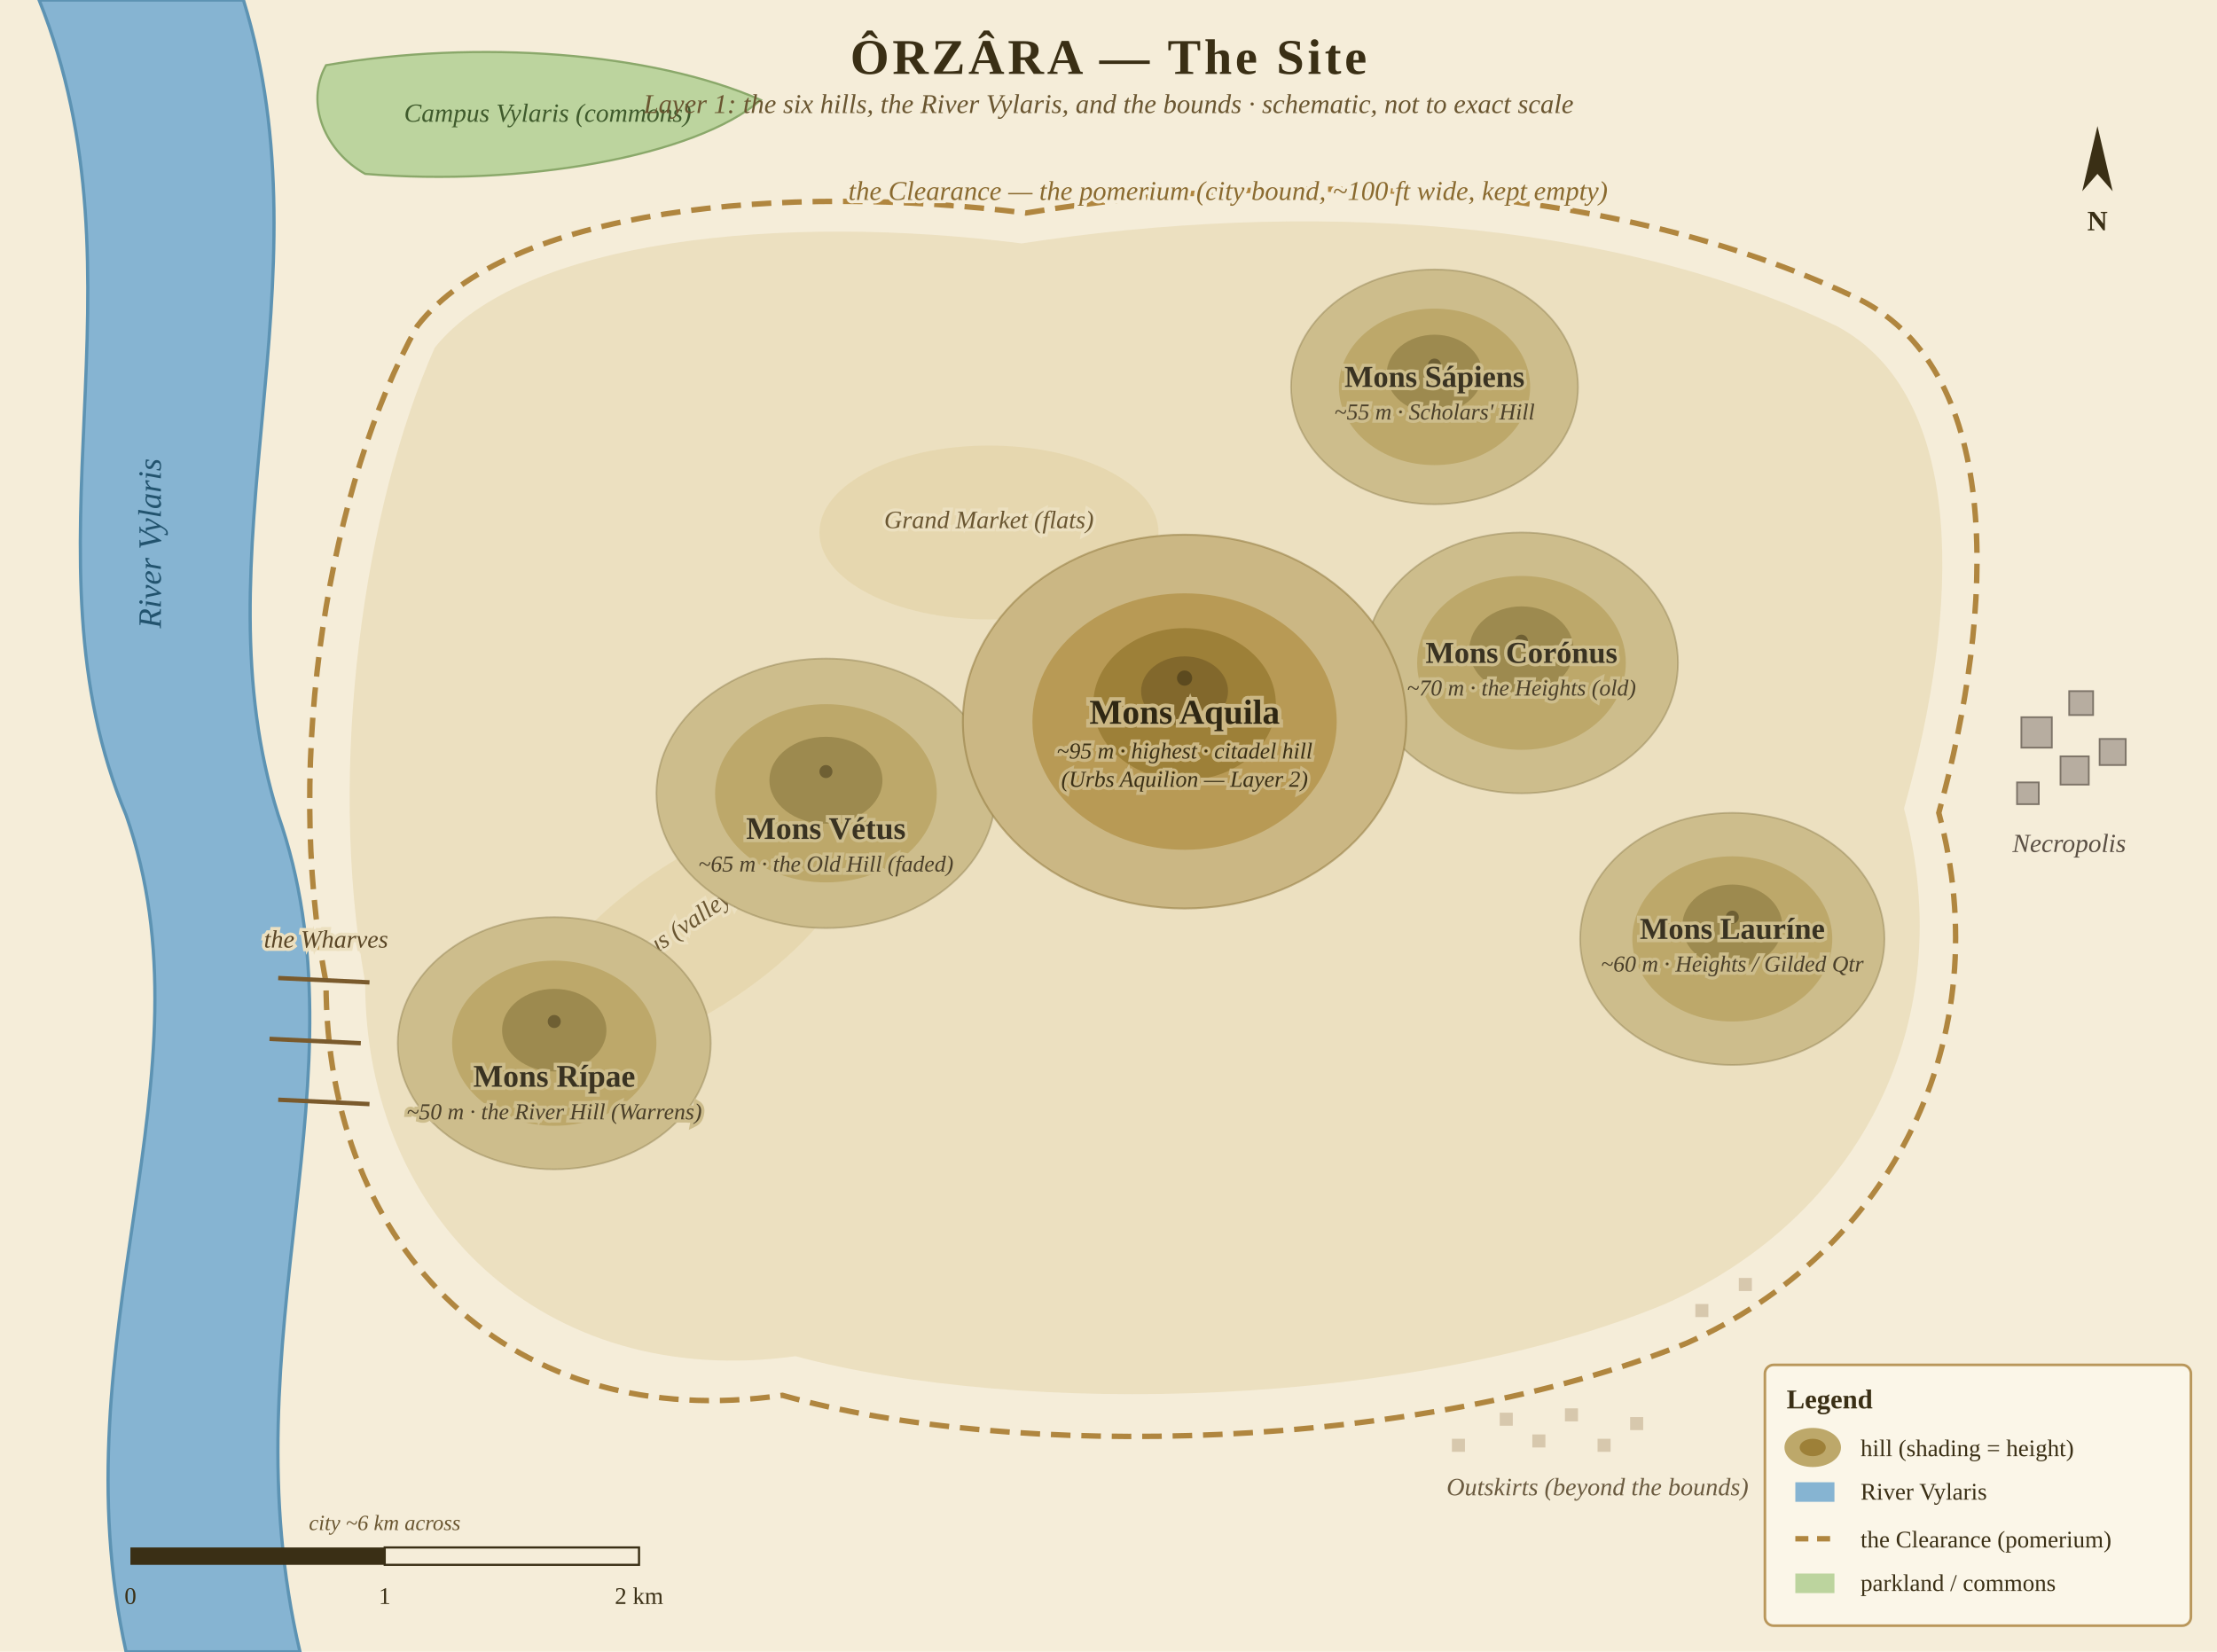
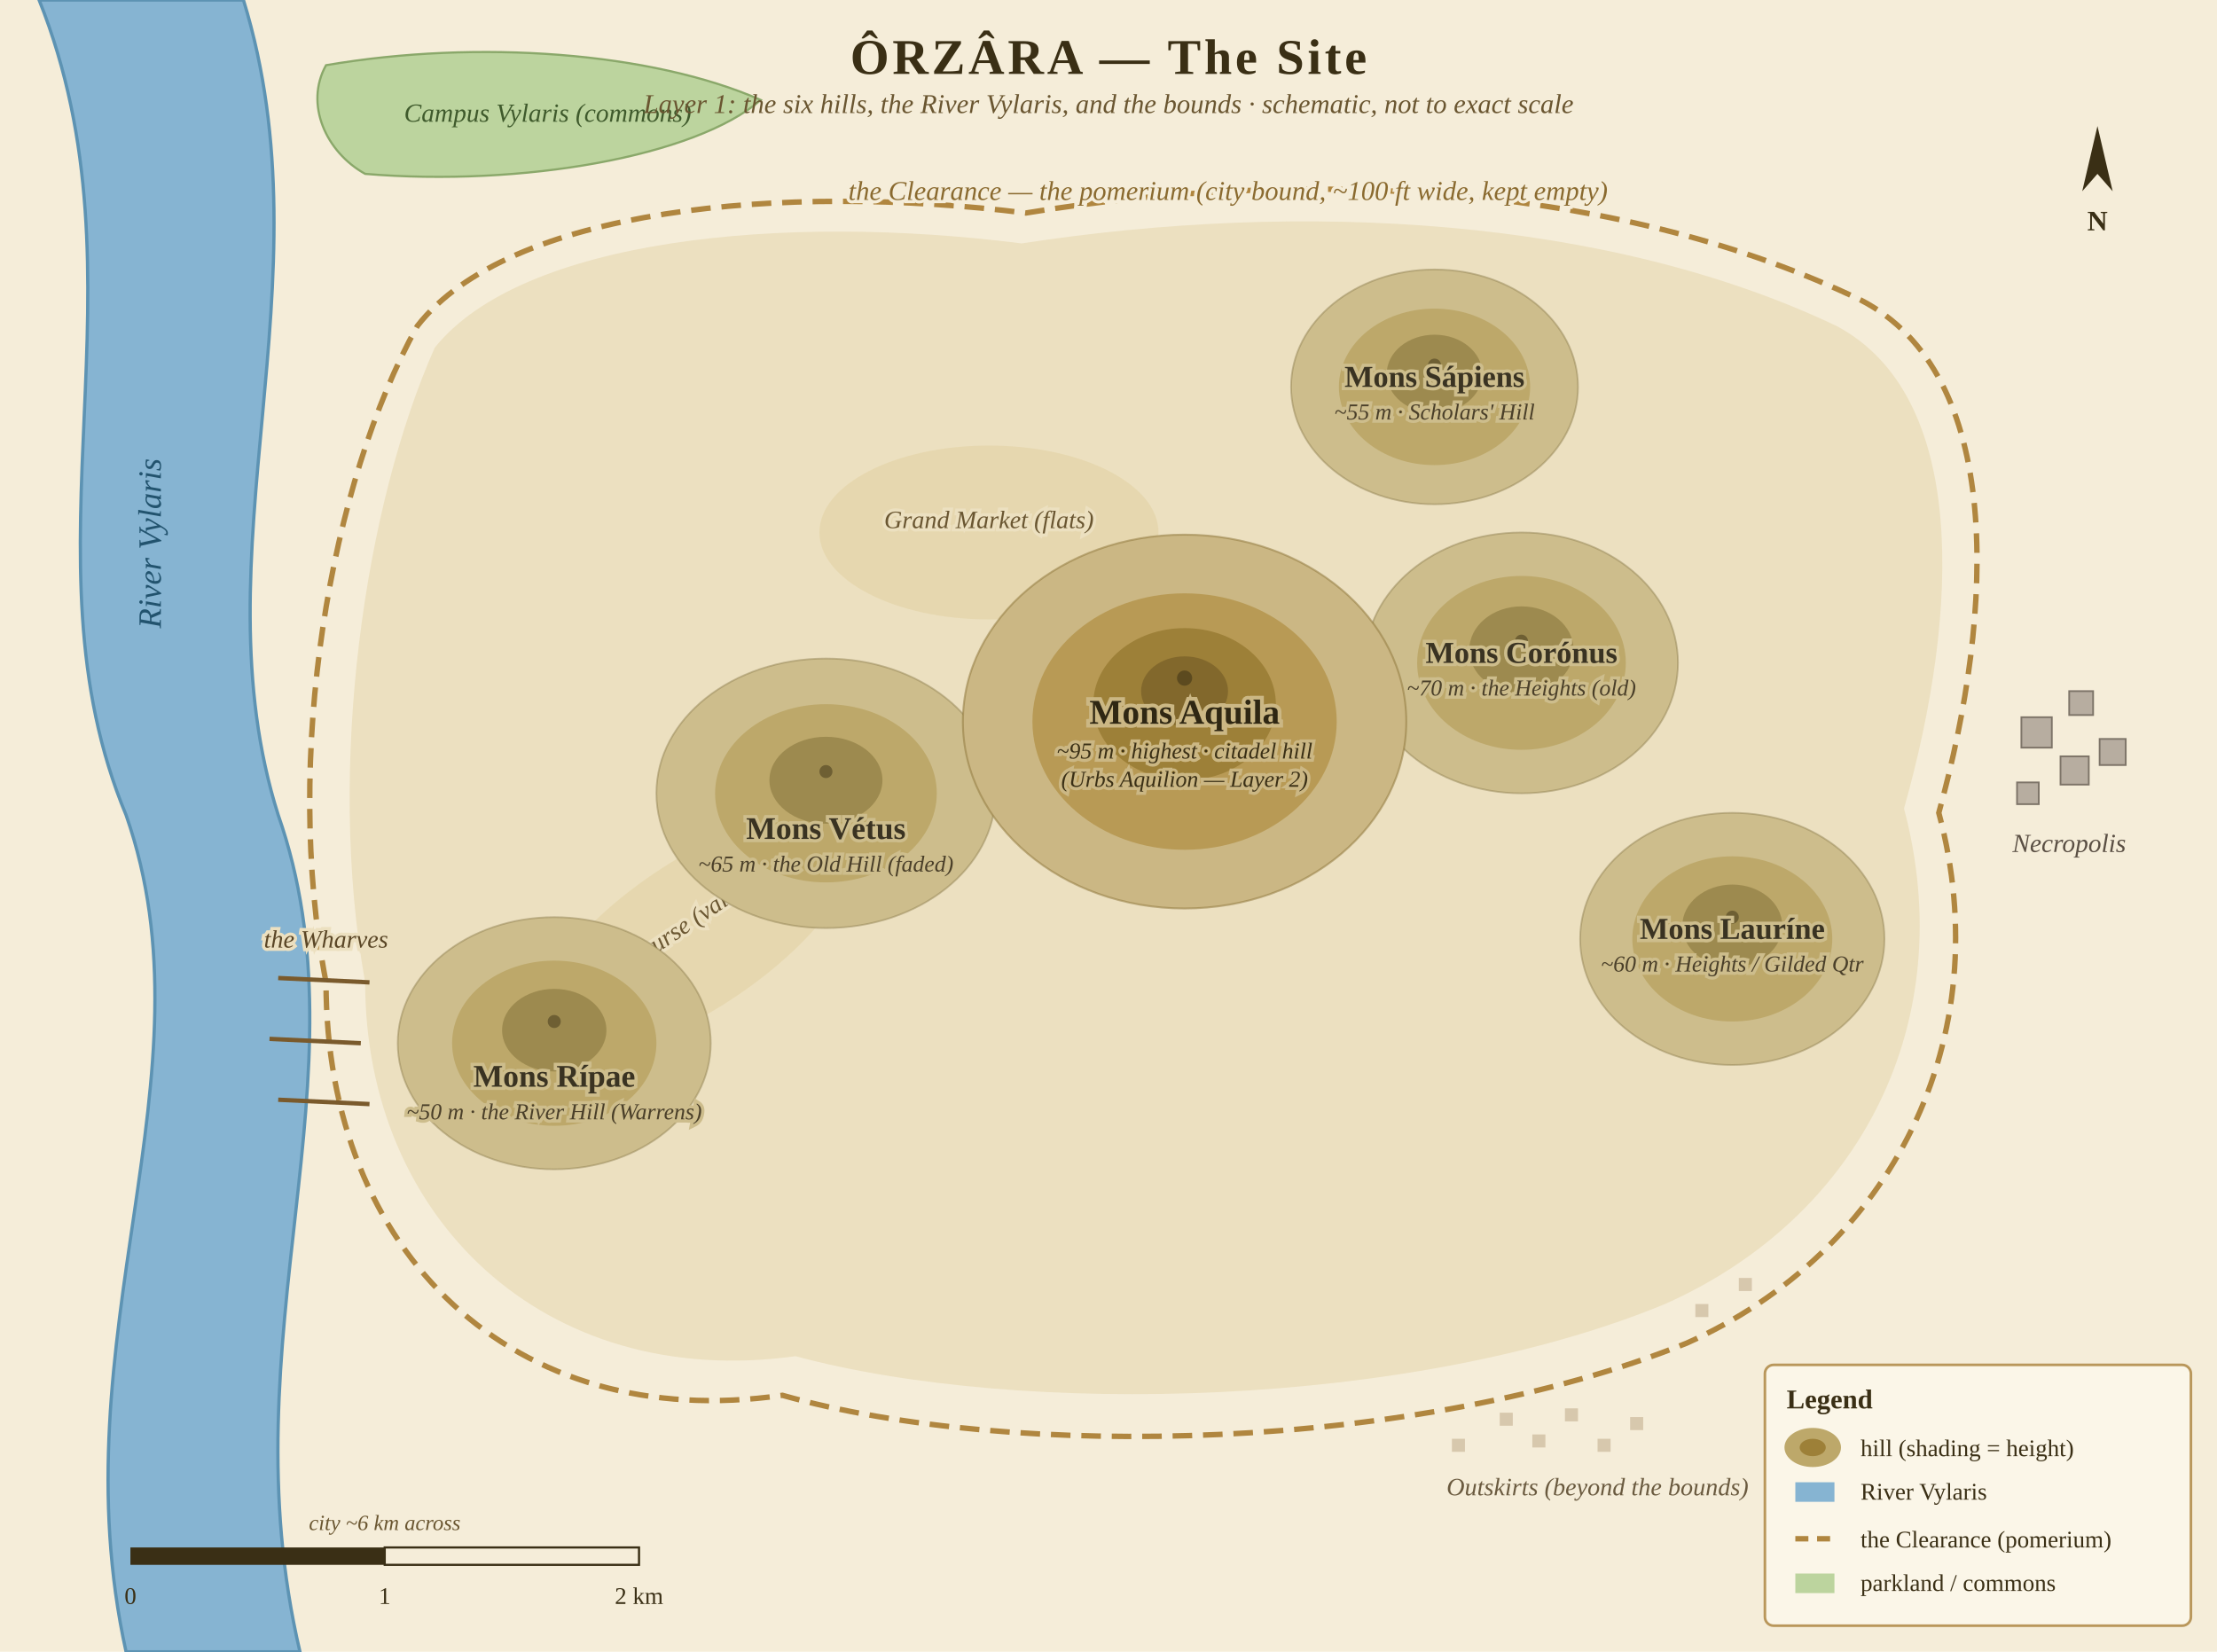
<svg xmlns="http://www.w3.org/2000/svg" viewBox="0 0 1020 760" font-family="Georgia, 'Times New Roman', serif">
  <rect x="0" y="0" width="1020" height="760" fill="#f5edd9" />
  <path d="M 200,160 C 240,110 360,98 470,112 C 600,92 740,100 845,150 C 905,182 902,280 876,372 C 902,470 856,560 766,600 C 650,648 470,652 366,624 C 250,640 168,560 168,452 C 150,352 168,232 200,160 Z" fill="#ece0c0" stroke="none" />
  <path d="M 192,150 C 234,96 360,84 472,98 C 606,76 748,86 856,138 C 922,172 918,280 892,374 C 920,478 870,576 776,618 C 652,668 466,672 360,642 C 236,660 150,576 150,452 C 130,348 152,222 192,150 Z" fill="none" stroke="#b0863f" stroke-width="2.5" stroke-dasharray="9 5" />
  <text x="565" y="92" text-anchor="middle" font-size="12.5" font-style="italic" fill="#8a6a2f" paint-order="stroke" stroke="#f5edd9" stroke-width="3">the Clearance — the pomerium (city bound, ~100 ft wide, kept empty)</text>
  <path d="M 18,0 C 70,130 8,255 58,375 C 100,495 26,615 58,760 L 138,760 C 104,615 170,495 128,375 C 90,255 152,130 112,0 Z" fill="#86b4d2" stroke="#5d93b3" stroke-width="1.5" />
  <text x="74" y="250" text-anchor="middle" font-size="15" font-style="italic" fill="#22536e" transform="rotate(-90 74 250)" paint-order="stroke" stroke="#86b4d2" stroke-width="3">River Vylaris</text>
  <g stroke="#7a5a2c" stroke-width="2">
    <line x1="128" y1="450" x2="170" y2="452" />
    <line x1="124" y1="478" x2="166" y2="480" />
    <line x1="128" y1="506" x2="170" y2="508" />
  </g>
  <text x="150" y="436" text-anchor="middle" font-size="11.5" font-style="italic" fill="#5a4626" paint-order="stroke" stroke="#ece0c0" stroke-width="3">the Wharves</text>
  <ellipse cx="455" cy="245" rx="78" ry="40" fill="#e3d3a6" opacity="0.65" />
  <text x="455" y="243" text-anchor="middle" font-size="11.5" font-style="italic" fill="#6a5631" paint-order="stroke" stroke="#ece0c0" stroke-width="3">Grand Market (flats)</text>
  <ellipse cx="320" cy="430" rx="86" ry="34" fill="#e3d3a6" opacity="0.65" transform="rotate(-34 320 430)" />
-   <text x="312" y="432" text-anchor="middle" font-size="11.5" font-style="italic" fill="#6a5631" transform="rotate(-34 312 432)" paint-order="stroke" stroke="#ece0c0" stroke-width="3">Circus (valley)</text>
+   <text x="312" y="432" text-anchor="middle" font-size="11.5" font-style="italic" fill="#6a5631" transform="rotate(-34 312 432)" paint-order="stroke" stroke="#ece0c0" stroke-width="3">Racecourse (valley)</text>
  <text x="626" y="316" text-anchor="middle" font-size="10.5" font-style="italic" fill="#6a5631" paint-order="stroke" stroke="#ece0c0" stroke-width="3">Forum (saddle)</text>
  <g>
    <ellipse cx="255" cy="480" rx="72" ry="58" fill="#cdbd8c" />
    <ellipse cx="255" cy="480" rx="47" ry="38" fill="#bda86a" />
    <ellipse cx="255" cy="474" rx="24" ry="19" fill="#9d8a4f" />
    <circle cx="255" cy="470" r="3" fill="#6e5f33" />
    <ellipse cx="255" cy="480" rx="72" ry="58" fill="none" stroke="#8c7d4d" stroke-width="0.8" opacity="0.45" />
    <text x="255" y="500" text-anchor="middle" font-size="14.5" font-weight="bold" fill="#3a3322" paint-order="stroke" stroke="#cdbd8c" stroke-width="3">Mons Rípae</text>
    <text x="255" y="515" text-anchor="middle" font-size="10.5" font-style="italic" fill="#4a3f29" paint-order="stroke" stroke="#cdbd8c" stroke-width="3">~50 m · the River Hill (Warrens)</text>
  </g>
  <g>
    <ellipse cx="380" cy="365" rx="78" ry="62" fill="#cdbd8c" />
    <ellipse cx="380" cy="365" rx="51" ry="41" fill="#bda86a" />
    <ellipse cx="380" cy="359" rx="26" ry="20" fill="#9d8a4f" />
    <circle cx="380" cy="355" r="3" fill="#6e5f33" />
    <ellipse cx="380" cy="365" rx="78" ry="62" fill="none" stroke="#8c7d4d" stroke-width="0.8" opacity="0.45" />
    <text x="380" y="386" text-anchor="middle" font-size="14.5" font-weight="bold" fill="#3a3322" paint-order="stroke" stroke="#cdbd8c" stroke-width="3">Mons Vétus</text>
    <text x="380" y="401" text-anchor="middle" font-size="10.5" font-style="italic" fill="#4a3f29" paint-order="stroke" stroke="#cdbd8c" stroke-width="3">~65 m · the Old Hill (faded)</text>
  </g>
  <g>
    <ellipse cx="660" cy="178" rx="66" ry="54" fill="#cdbd8c" />
    <ellipse cx="660" cy="178" rx="44" ry="36" fill="#bda86a" />
    <ellipse cx="660" cy="172" rx="22" ry="18" fill="#9d8a4f" />
    <circle cx="660" cy="168" r="3" fill="#6e5f33" />
    <ellipse cx="660" cy="178" rx="66" ry="54" fill="none" stroke="#8c7d4d" stroke-width="0.8" opacity="0.45" />
    <text x="660" y="178" text-anchor="middle" font-size="14" font-weight="bold" fill="#3a3322" paint-order="stroke" stroke="#cdbd8c" stroke-width="3">Mons Sápiens</text>
    <text x="660" y="193" text-anchor="middle" font-size="10.5" font-style="italic" fill="#4a3f29" paint-order="stroke" stroke="#cdbd8c" stroke-width="3">~55 m · Scholars' Hill</text>
  </g>
  <g>
    <ellipse cx="700" cy="305" rx="72" ry="60" fill="#cdbd8c" />
    <ellipse cx="700" cy="305" rx="48" ry="40" fill="#bda86a" />
    <ellipse cx="700" cy="299" rx="24" ry="20" fill="#9d8a4f" />
    <circle cx="700" cy="295" r="3" fill="#6e5f33" />
    <ellipse cx="700" cy="305" rx="72" ry="60" fill="none" stroke="#8c7d4d" stroke-width="0.8" opacity="0.45" />
    <text x="700" y="305" text-anchor="middle" font-size="14" font-weight="bold" fill="#3a3322" paint-order="stroke" stroke="#cdbd8c" stroke-width="3">Mons Corónus</text>
    <text x="700" y="320" text-anchor="middle" font-size="10.5" font-style="italic" fill="#4a3f29" paint-order="stroke" stroke="#cdbd8c" stroke-width="3">~70 m · the Heights (old)</text>
  </g>
  <g>
    <ellipse cx="797" cy="432" rx="70" ry="58" fill="#cdbd8c" />
    <ellipse cx="797" cy="432" rx="46" ry="38" fill="#bda86a" />
    <ellipse cx="797" cy="426" rx="23" ry="19" fill="#9d8a4f" />
    <circle cx="797" cy="422" r="3" fill="#6e5f33" />
    <ellipse cx="797" cy="432" rx="70" ry="58" fill="none" stroke="#8c7d4d" stroke-width="0.8" opacity="0.45" />
    <text x="797" y="432" text-anchor="middle" font-size="14" font-weight="bold" fill="#3a3322" paint-order="stroke" stroke="#cdbd8c" stroke-width="3">Mons Lauríne</text>
    <text x="797" y="447" text-anchor="middle" font-size="10.5" font-style="italic" fill="#4a3f29" paint-order="stroke" stroke="#cdbd8c" stroke-width="3">~60 m · Heights / Gilded Qtr</text>
  </g>
  <g>
    <ellipse cx="545" cy="332" rx="102" ry="86" fill="#cbb784" />
    <ellipse cx="545" cy="332" rx="70" ry="59" fill="#b89a55" />
    <ellipse cx="545" cy="324" rx="42" ry="35" fill="#9d8038" />
    <ellipse cx="545" cy="318" rx="20" ry="16" fill="#82682c" />
    <circle cx="545" cy="312" r="3.5" fill="#5c4a1f" />
    <ellipse cx="545" cy="332" rx="102" ry="86" fill="none" stroke="#8c7438" stroke-width="0.9" opacity="0.5" />
    <text x="545" y="333" text-anchor="middle" font-size="16" font-weight="bold" fill="#2f2713" paint-order="stroke" stroke="#cbb784" stroke-width="3.5">Mons Aquila</text>
    <text x="545" y="349" text-anchor="middle" font-size="10.5" font-style="italic" fill="#3a2f15" paint-order="stroke" stroke="#cbb784" stroke-width="3">~95 m · highest · citadel hill</text>
    <text x="545" y="362" text-anchor="middle" font-size="10.5" font-style="italic" fill="#3a2f15" paint-order="stroke" stroke="#cbb784" stroke-width="3">(Urbs Aquilion — Layer 2)</text>
  </g>
  <path d="M 150,30 C 220,18 300,24 350,46 C 320,72 240,86 168,80 C 150,70 140,48 150,30 Z" fill="#bcd49e" stroke="#8aa86a" stroke-width="1" />
  <text x="252" y="56" text-anchor="middle" font-size="12" font-style="italic" fill="#3f5a2c" paint-order="stroke" stroke="#bcd49e" stroke-width="3">Campus Vylaris (commons)</text>
  <g fill="#b7ada0" stroke="#7d7468" stroke-width="0.8">
    <rect x="930" y="330" width="14" height="14" />
    <rect x="952" y="318" width="11" height="11" />
    <rect x="948" y="348" width="13" height="13" />
    <rect x="928" y="360" width="10" height="10" />
    <rect x="966" y="340" width="12" height="12" />
  </g>
  <text x="952" y="392" text-anchor="middle" font-size="12" font-style="italic" fill="#5a4f44" paint-order="stroke" stroke="#f5edd9" stroke-width="3">Necropolis</text>
  <g fill="#cbb89a" opacity="0.7">
    <rect x="690" y="650" width="6" height="6" />
    <rect x="705" y="660" width="6" height="6" />
    <rect x="720" y="648" width="6" height="6" />
    <rect x="735" y="662" width="6" height="6" />
    <rect x="750" y="652" width="6" height="6" />
    <rect x="668" y="662" width="6" height="6" />
    <rect x="780" y="600" width="6" height="6" />
    <rect x="800" y="588" width="6" height="6" />
  </g>
  <text x="735" y="688" text-anchor="middle" font-size="11.5" font-style="italic" fill="#6a5a3f" paint-order="stroke" stroke="#f5edd9" stroke-width="3">Outskirts (beyond the bounds)</text>
  <text x="510" y="34" text-anchor="middle" font-size="23" font-weight="bold" fill="#3a2f15" letter-spacing="1.5">ÔRZÂRA — The Site</text>
  <text x="510" y="52" text-anchor="middle" font-size="12.5" font-style="italic" fill="#6a5631">Layer 1: the six hills, the River Vylaris, and the bounds  ·  schematic, not to exact scale</text>
  <g transform="translate(965 80)">
    <polygon points="0,-22 7,8 0,0 -7,8" fill="#3a2f15" />
    <text x="0" y="26" text-anchor="middle" font-size="13" font-weight="bold" fill="#3a2f15">N</text>
  </g>
  <g transform="translate(60 712)">
    <rect x="0" y="0" width="117" height="8" fill="#3a2f15" />
    <rect x="117" y="0" width="117" height="8" fill="#f5edd9" stroke="#3a2f15" stroke-width="1" />
    <text x="0" y="26" text-anchor="middle" font-size="11" fill="#3a2f15">0</text>
    <text x="117" y="26" text-anchor="middle" font-size="11" fill="#3a2f15">1</text>
    <text x="234" y="26" text-anchor="middle" font-size="11" fill="#3a2f15">2 km</text>
    <text x="117" y="-8" text-anchor="middle" font-size="10" font-style="italic" fill="#6a5631">city ~6 km across</text>
  </g>
  <g transform="translate(812 628)">
    <rect x="0" y="0" width="196" height="120" fill="#fbf6e8" stroke="#b9975b" stroke-width="1.2" rx="4" />
    <text x="10" y="20" font-size="12.5" font-weight="bold" fill="#3a2f15">Legend</text>
    <ellipse cx="22" cy="38" rx="13" ry="9" fill="#bda86a" />
    <ellipse cx="22" cy="38" rx="6" ry="4" fill="#9d8038" />
    <text x="44" y="42" font-size="11" fill="#3a2f15">hill (shading = height)</text>
    <rect x="14" y="54" width="18" height="9" fill="#86b4d2" />
    <text x="44" y="62" font-size="11" fill="#3a2f15">River Vylaris</text>
    <line x1="14" y1="80" x2="32" y2="80" stroke="#b0863f" stroke-width="2.5" stroke-dasharray="6 4" />
    <text x="44" y="84" font-size="11" fill="#3a2f15">the Clearance (pomerium)</text>
    <rect x="14" y="96" width="18" height="9" fill="#bcd49e" />
    <text x="44" y="104" font-size="11" fill="#3a2f15">parkland / commons</text>
  </g>
</svg>
